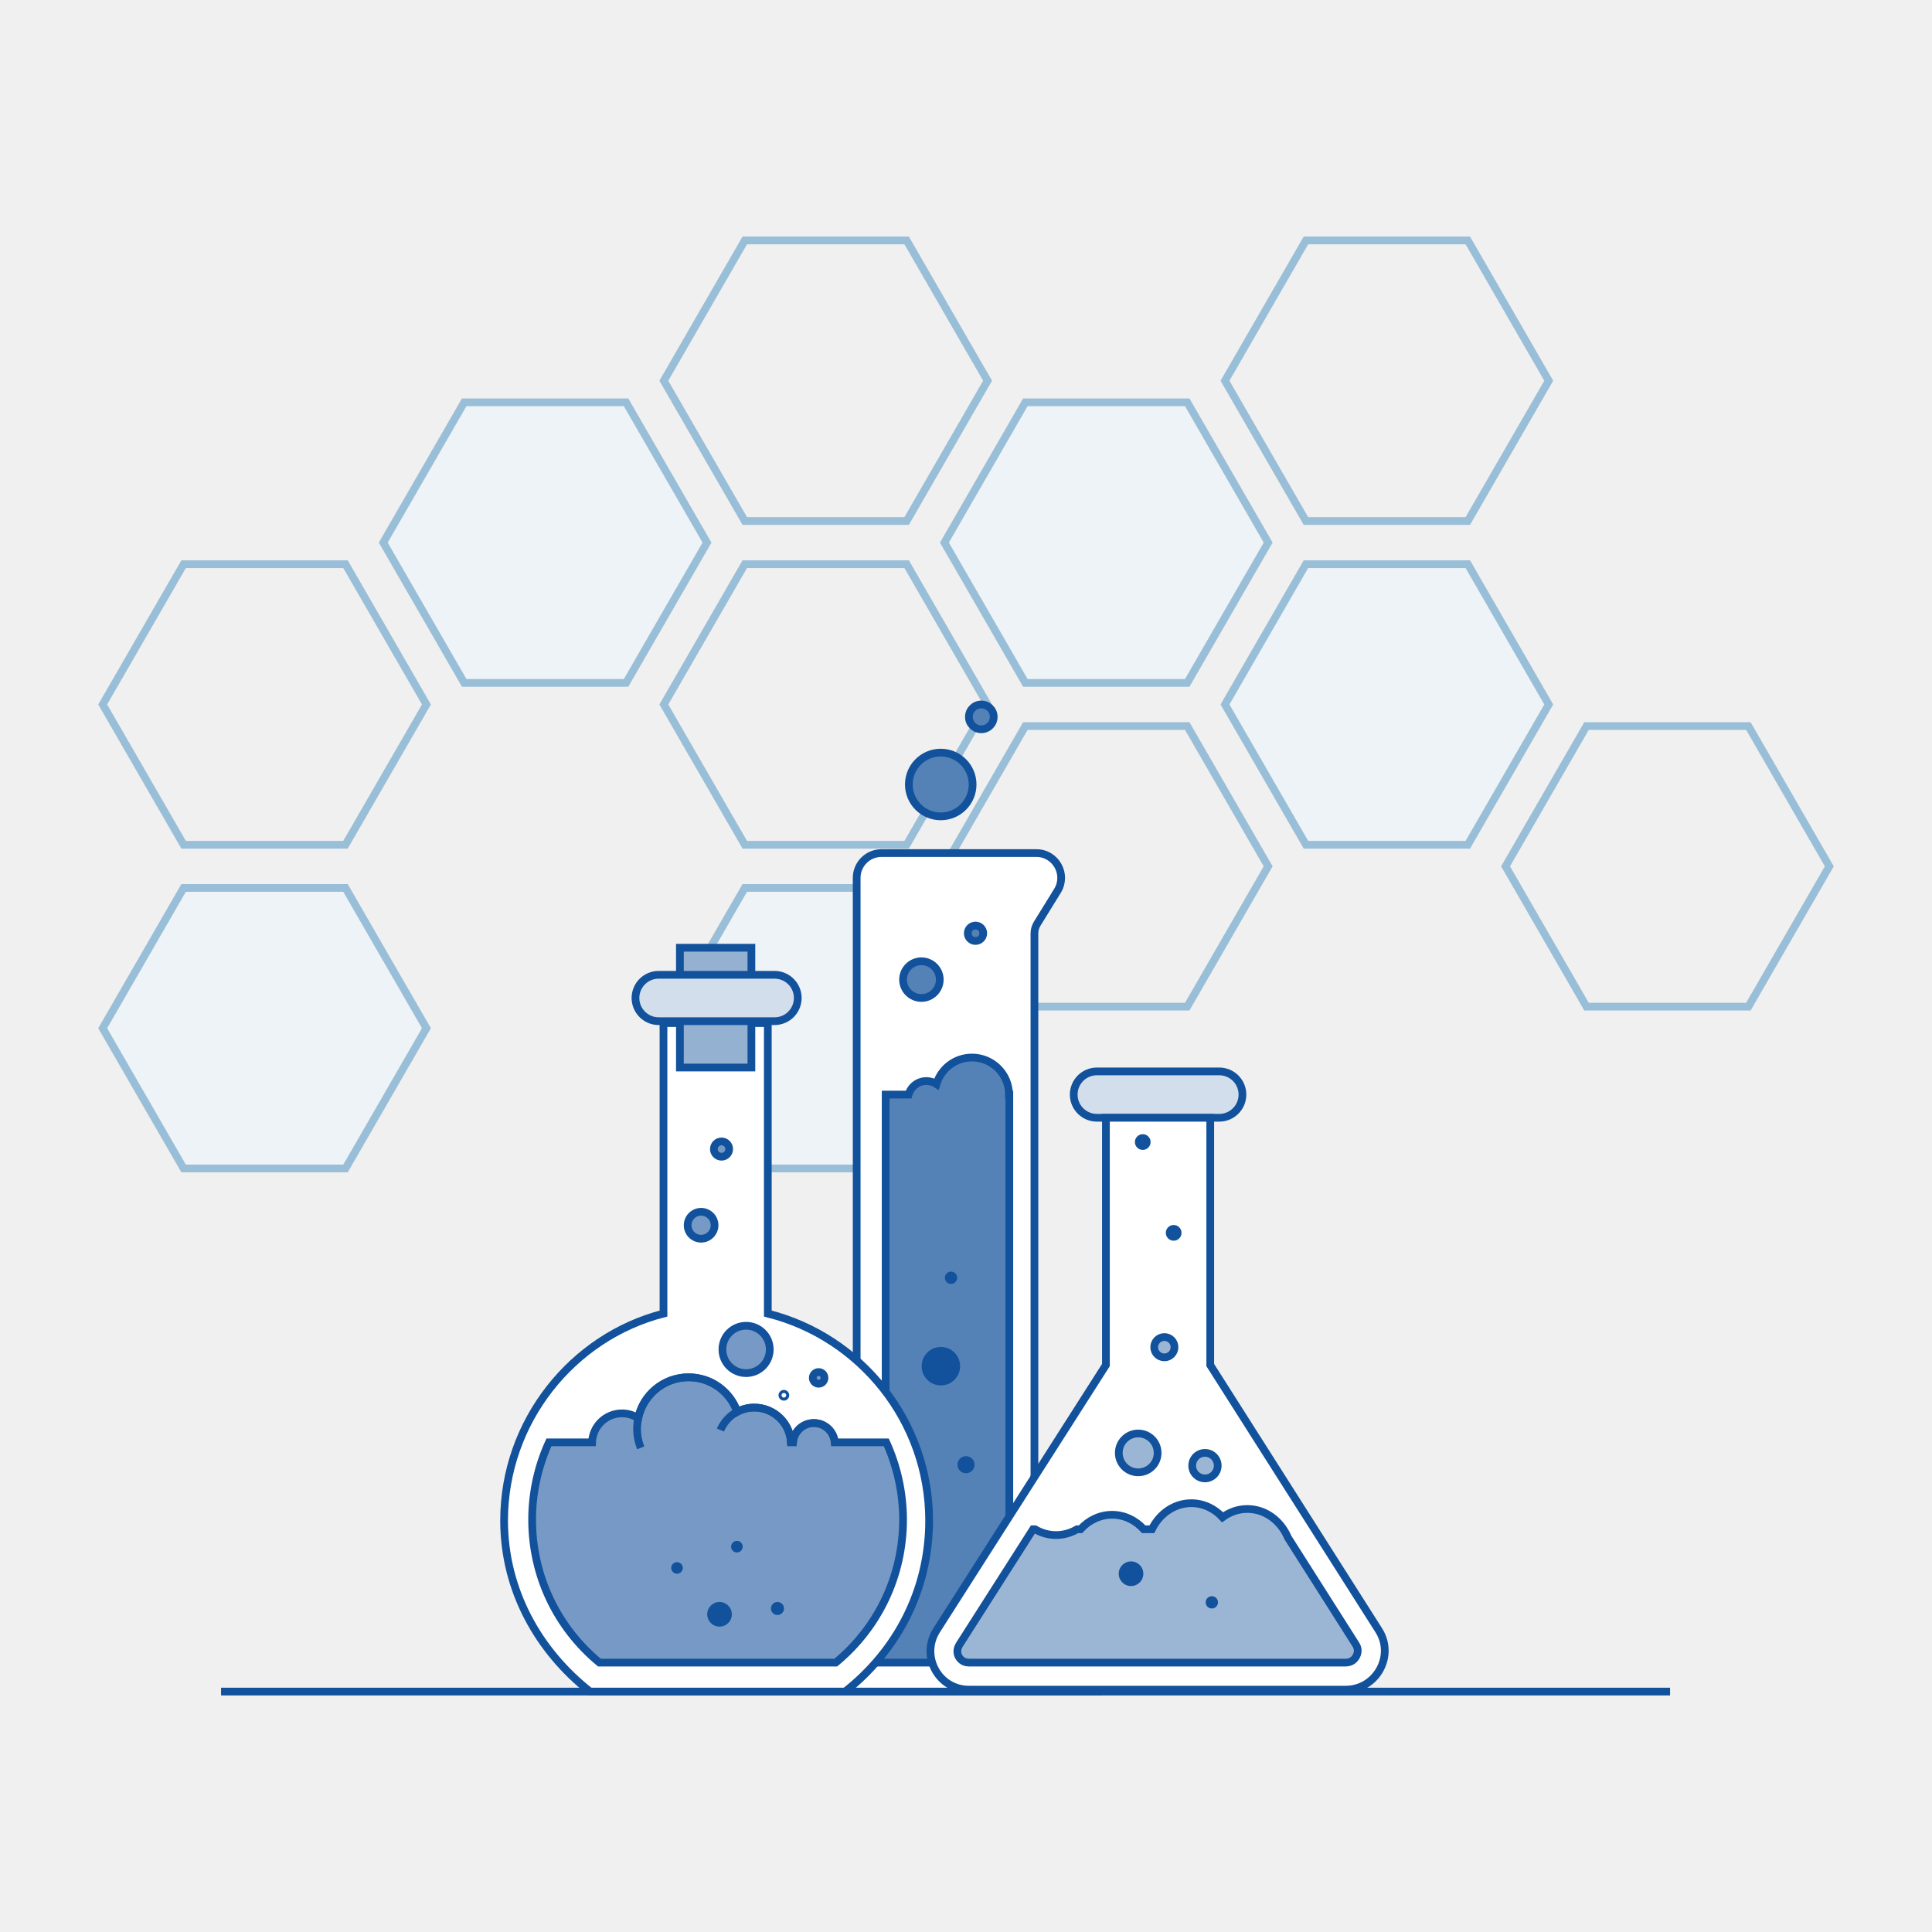
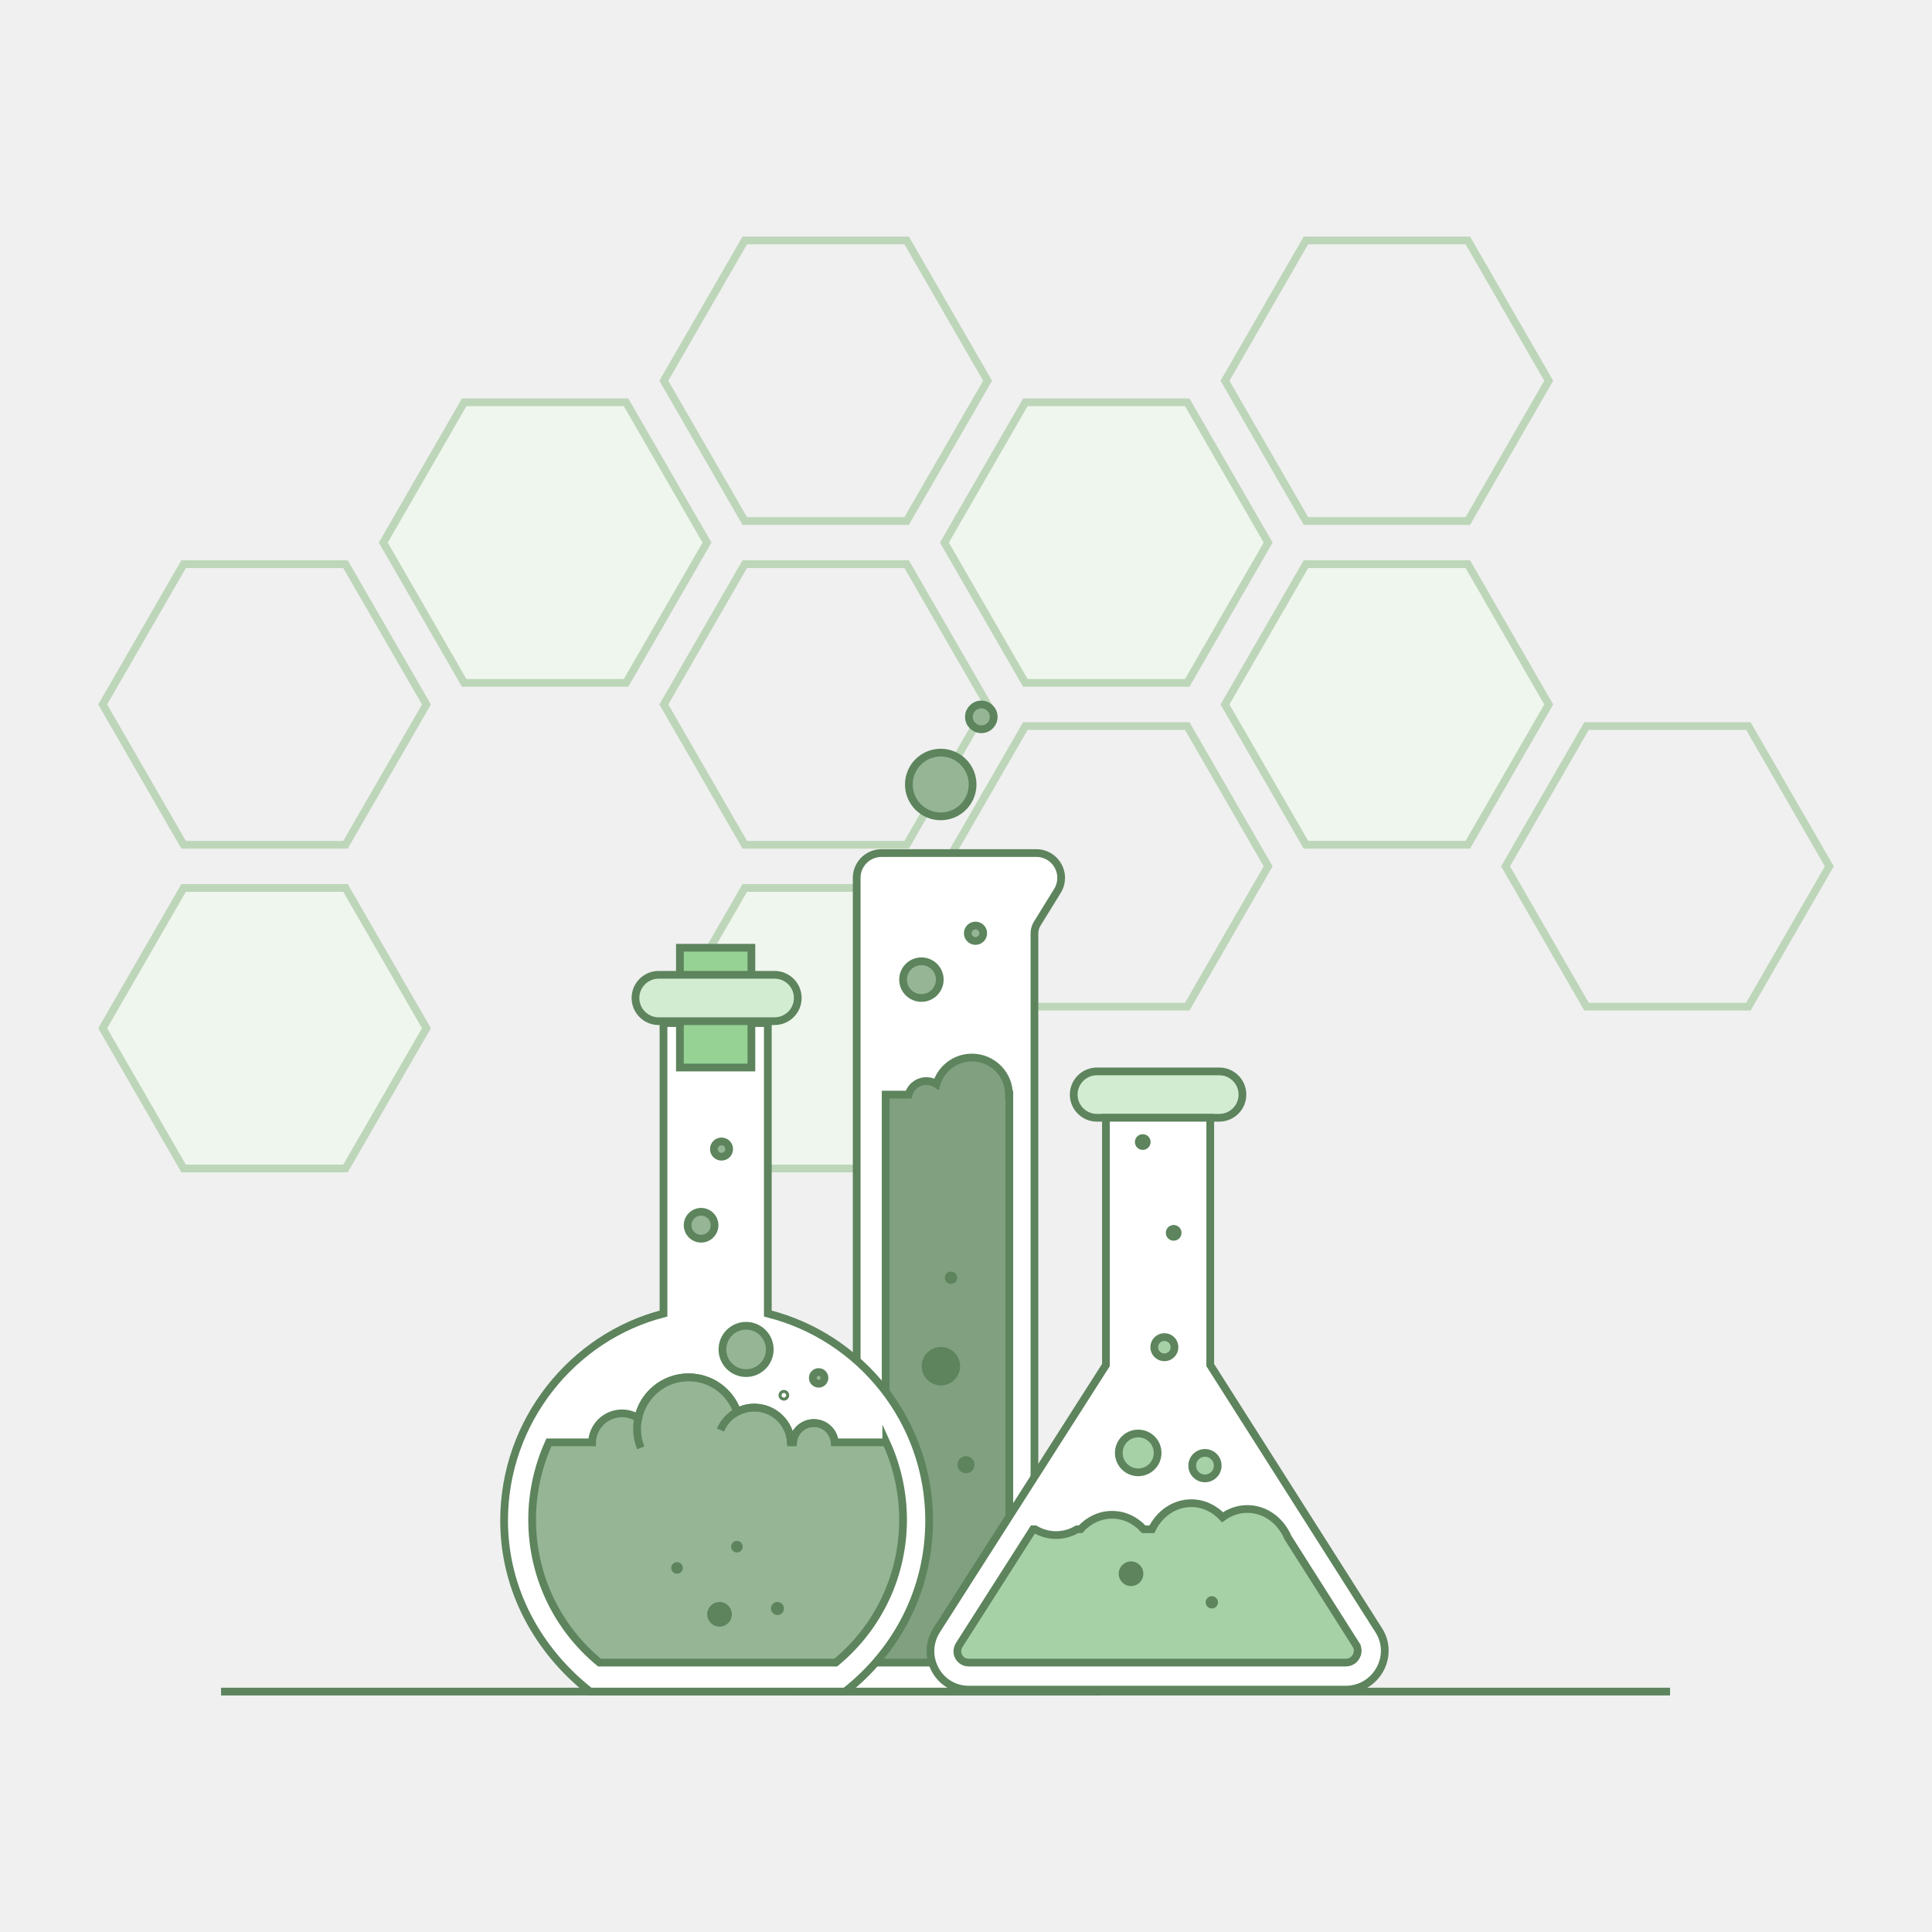
- <svg xmlns="http://www.w3.org/2000/svg" width="330px" height="330px" viewBox="0 0 250 250" version="1.1">
-   <g>
-     <g id="XMLID_51_" opacity="0.4">
-       <g id="XMLID_240_">
-         <g id="XMLID_242_">
-           <g id="XMLID_251_">
-             <polygon id="XMLID_252_" fill="none" stroke="#1774B5" strokeWidth="1.5" strokeMiterlimit="10" points="205.294,130.258          194.82,112.104 205.294,93.951 226.24,93.951 236.713,112.104 226.24,130.258      " />
-           </g>
-         </g>
+ <svg xmlns="http://www.w3.org/2000/svg" id="Layer_1" version="1.1" viewBox="0 0 330 330" width="330px" height="330px">
+   <g opacity=".4">
+     <polygon points="270.988 171.941 257.162 147.977 270.988 124.015 298.637 124.015 312.461 147.977 298.637 171.941 270.988 171.941" fill="none" stroke="#71af66" stroke-miterlimit="5.28" stroke-width="1.32" />
+     <g>
+       <g>
+         <polygon points="223.063 144.291 209.238 120.329 223.063 96.365 250.713 96.365 264.536 120.329 250.713 144.291 223.063 144.291" fill="#edffe9" stroke="#71af66" stroke-miterlimit="5.28" stroke-width="1.32" />
+         <polygon points="223.063 88.992 209.238 65.03 223.063 41.068 250.713 41.068 264.536 65.03 250.713 88.992 223.063 88.992" fill="none" stroke="#71af66" stroke-miterlimit="5.28" stroke-width="1.32" />
      </g>
-       <g id="XMLID_204_">
-         <g id="XMLID_223_">
-           <g id="XMLID_230_">
-             <polygon id="XMLID_231_" fill="#E9F8FF" stroke="#1774B5" strokeWidth="1.5" strokeMiterlimit="10" points="168.987,109.311          158.514,91.158 168.987,73.004 189.934,73.004 200.406,91.158 189.934,109.311      " />
-           </g>
-           <g id="XMLID_228_">
-             <polygon id="XMLID_229_" fill="none" stroke="#1774B5" strokeWidth="1.5" strokeMiterlimit="10" points="168.987,67.418          158.514,49.265 168.987,31.112 189.934,31.112 200.406,49.265 189.934,67.418      " />
-           </g>
-         </g>
-         <g id="XMLID_206_">
-           <g id="XMLID_215_">
-             <polygon id="XMLID_216_" fill="none" stroke="#1774B5" strokeWidth="1.5" strokeMiterlimit="10" points="132.68,130.258          122.207,112.104 132.68,93.951 153.627,93.951 164.1,112.104 153.627,130.258      " />
-           </g>
-           <g id="XMLID_213_">
-             <polygon id="XMLID_214_" fill="#E9F8FF" stroke="#1774B5" strokeWidth="1.5" strokeMiterlimit="10" points="132.68,88.365          122.207,70.211 132.68,52.058 153.627,52.058 164.1,70.211 153.627,88.365      " />
-           </g>
-         </g>
-       </g>
-       <g id="XMLID_168_">
-         <g id="XMLID_187_">
-           <g id="XMLID_196_">
-             <polygon id="XMLID_197_" fill="#E9F8FF" stroke="#1774B5" strokeWidth="1.5" strokeMiterlimit="10" points="96.374,151.203          85.9,133.051 96.374,114.897 117.32,114.897 127.793,133.051 117.32,151.203      " />
-           </g>
-           <g id="XMLID_194_">
-             <polygon id="XMLID_195_" fill="none" stroke="#1774B5" strokeWidth="1.5" strokeMiterlimit="10" points="96.374,109.311          85.9,91.158 96.374,73.004 117.32,73.004 127.793,91.158 117.32,109.311      " />
-           </g>
-           <g id="XMLID_192_">
-             <polygon id="XMLID_193_" fill="none" stroke="#1774B5" strokeWidth="1.5" strokeMiterlimit="10" points="96.374,67.418          85.9,49.265 96.374,31.112 117.32,31.112 127.793,49.265 117.32,67.418      " />
-           </g>
-         </g>
-         <g id="XMLID_170_">
-           <g id="XMLID_177_">
-             <polygon id="XMLID_178_" fill="#E9F8FF" stroke="#1774B5" strokeWidth="1.5" strokeMiterlimit="10" points="60.066,88.365          49.594,70.211 60.066,52.058 81.013,52.058 91.486,70.211 81.013,88.365      " />
-           </g>
-         </g>
-       </g>
-       <g id="XMLID_73_">
-         <g id="XMLID_151_">
-           <g id="XMLID_160_">
-             <polygon id="XMLID_161_" fill="#E9F8FF" stroke="#1774B5" strokeWidth="1.5" strokeMiterlimit="10" points="23.76,151.203          13.287,133.051 23.76,114.897 44.706,114.897 55.18,133.051 44.706,151.203      " />
-           </g>
-           <g id="XMLID_158_">
-             <polygon id="XMLID_159_" fill="none" stroke="#1774B5" strokeWidth="1.5" strokeMiterlimit="10" points="23.76,109.311          13.287,91.158 23.76,73.004 44.706,73.004 55.18,91.158 44.706,109.311      " />
-           </g>
-         </g>
+       <g>
+         <polygon points="175.138 171.941 161.313 147.977 175.138 124.015 202.788 124.015 216.612 147.977 202.788 171.941 175.138 171.941" fill="none" stroke="#71af66" stroke-miterlimit="5.28" stroke-width="1.32" />
+         <polygon points="175.138 116.642 161.313 92.679 175.138 68.717 202.788 68.717 216.612 92.679 202.788 116.642 175.138 116.642" fill="#edffe9" stroke="#71af66" stroke-miterlimit="5.28" stroke-width="1.32" />
      </g>
    </g>
-     <line id="XMLID_23_" fill="none" stroke="#12519B" strokeWidth="1.5" strokeLinecap="round" strokeLinejoin="round" strokeMiterlimit="10" x1="28.605" y1="218.889" x2="216.105" y2="218.889" />
    <g>
-       <path id="XMLID_5_" fill="#FFFFFF" d="M140.196,214.639c-1.605-1.734-3.591-3.217-6.091-4.348v-90.186l2.877-4.986   c1.277-2.214-0.32-4.981-2.877-4.981l0,0h-1.75h-17.929c-1.834,0-3.321,1.487-3.321,3.321v96.832   c-2.5,1.131-4.652,2.613-6.257,4.348h-0.084c-1.192,0-2.159,0.967-2.159,2.158v1.842h39.75v-1.842   C142.355,215.605,141.389,214.639,140.196,214.639z" />
-       <path id="XMLID_33_" fill="none" stroke="#12519B" strokeWidth="1.5" strokeLinecap="round" strokeLinejoin="round" strokeMiterlimit="10" d="   M139.946,214.639c-1.605-1.734-3.591-3.217-6.091-4.348v-89.506c0-0.445,0.123-0.88,0.357-1.259l2.621-4.246   c1.32-2.137-0.217-4.893-2.729-4.893l0,0h-1.75h-18.293c-1.771,0-3.207,1.436-3.207,3.207v96.696   c-2.5,1.131-4.402,2.848-6.007,4.598h-0.084c-1.324,0-2.409,1.084-2.409,2.408v1.592h39.75v-2.092   C142.105,215.605,141.139,214.639,139.946,214.639z" />
-       <path id="XMLID_26_" fill="#5482B7" d="M132.663,213.48l-2.058-0.93v-70.912h-0.042c0-2.646-2.146-4.793-4.792-4.793   c-2.172,0-4.004,1.447-4.591,3.43c-0.375-0.245-0.823-0.387-1.305-0.387c-1.099,0-2.022,0.74-2.305,1.75h-2.966v70.912   l-2.058,0.93c-1.07,0.484-2.062,1.043-2.943,1.658h25.921C134.657,214.502,133.708,213.953,132.663,213.48z" />
-       <path id="XMLID_94_" fill="none" stroke="#12519B" strokeWidth="1.5" strokeLinecap="round" strokeLinejoin="round" strokeMiterlimit="10" d="   M132.663,213.48l-2.058-0.93v-70.912h-0.042c0-2.646-2.146-4.793-4.792-4.793c-2.172,0-4.004,1.447-4.591,3.43   c-0.375-0.245-0.823-0.387-1.305-0.387c-1.099,0-2.022,0.74-2.305,1.75h-2.966v70.912l-2.058,0.93   c-1.07,0.484-2.062,1.043-2.943,1.658h25.921C134.657,214.502,133.708,213.953,132.663,213.48z" />
-       <circle id="XMLID_24_" fill="#5482B7" cx="119.23" cy="126.763" r="2.375" />
-       <circle id="XMLID_50_" fill="none" stroke="#12519B" strokeWidth="1.5" strokeLinecap="round" strokeLinejoin="round" strokeMiterlimit="10" cx="119.23" cy="126.763" r="2.375" />
-       <circle id="XMLID_4_" fill="#5482B7" cx="121.73" cy="101.513" r="4.125" />
-       <circle id="XMLID_3_" fill="none" stroke="#12519B" strokeWidth="1.5" strokeLinecap="round" strokeLinejoin="round" strokeMiterlimit="10" cx="121.73" cy="101.513" r="4.125" />
-       <circle id="XMLID_14_" fill="#5482B7" cx="126.98" cy="92.763" r="1.605" />
-       <circle id="XMLID_8_" fill="none" stroke="#12519B" strokeWidth="1.5" strokeLinecap="round" strokeLinejoin="round" strokeMiterlimit="10" cx="126.98" cy="92.763" r="1.605" />
-       <circle id="XMLID_28_" fill="#5482B7" cx="126.23" cy="120.763" r="1" />
-       <circle id="XMLID_83_" fill="none" stroke="#12519B" strokeWidth="1.5" strokeLinecap="round" strokeLinejoin="round" strokeMiterlimit="10" cx="126.23" cy="120.763" r="1" />
-       <circle id="XMLID_74_" fill="#12519B" cx="123.059" cy="165.342" r="0.797" />
-       <circle id="XMLID_76_" fill="#12519B" cx="121.75" cy="176.783" r="2.488" />
-       <circle id="XMLID_78_" fill="#12519B" cx="125" cy="189.533" r="1.105" />
+       <g>
+         <polygon points="127.214 199.588 113.388 175.627 127.214 151.664 154.862 151.664 168.687 175.627 154.862 199.588 127.214 199.588" fill="#edffe9" stroke="#71af66" stroke-miterlimit="5.28" stroke-width="1.32" />
+         <polygon points="127.214 144.291 113.388 120.329 127.214 96.365 154.862 96.365 168.687 120.329 154.862 144.291 127.214 144.291" fill="none" stroke="#71af66" stroke-miterlimit="5.28" stroke-width="1.32" />
+         <polygon points="127.214 88.992 113.388 65.03 127.214 41.068 154.862 41.068 168.687 65.03 154.862 88.992 127.214 88.992" fill="none" stroke="#71af66" stroke-miterlimit="5.28" stroke-width="1.32" />
+       </g>
+       <polygon points="79.287 116.642 65.464 92.679 79.287 68.717 106.937 68.717 120.762 92.679 106.937 116.642 79.287 116.642" fill="#edffe9" stroke="#71af66" stroke-miterlimit="5.28" stroke-width="1.32" />
    </g>
    <g>
-       <path id="XMLID_13_" fill="#FFFFFF" d="M99.355,169.975v-37.586h-13.5v37.586c-11.75,3.01-20.625,13.93-20.625,26.789   c0,8.996,4.445,16.875,11.124,22.125h33.003c6.679-5.25,10.873-13.129,10.873-22.125   C120.23,183.904,111.355,172.984,99.355,169.975z" />
-       <path id="XMLID_10_" fill="none" stroke="#12519B" strokeWidth="1.5" strokeLinecap="round" strokeLinejoin="round" strokeMiterlimit="10" d="   M99.355,169.975v-37.586h-13.5v37.586c-11.75,3.01-20.625,13.93-20.625,26.789c0,8.996,4.445,16.875,11.124,22.125h33.003   c6.679-5.25,10.873-13.129,10.873-22.125C120.23,183.904,111.355,172.984,99.355,169.975z" />
-       <path id="XMLID_9_" fill="#769AC5" d="M114.68,186.639h-6.668c-0.106-1.398-1.272-2.5-2.698-2.5c-1.425,0-2.591,1.102-2.697,2.5   h-0.273c-0.131-2.506-2.198-4.5-4.737-4.5c-0.798,0-1.548,0.199-2.208,0.547c-0.91-2.6-3.383-4.465-6.292-4.465   c-3.21,0-5.889,2.27-6.523,5.289c-0.605-0.391-1.326-0.621-2.102-0.621c-2.098,0-3.802,1.668-3.869,3.75h-5.58   c-1.425,3.121-2.176,6.564-2.176,10c0,7.205,3.17,13.926,8.71,18.5h30.58c5.54-4.574,8.71-11.295,8.71-18.5   C116.855,193.203,116.104,189.76,114.68,186.639z" />
-       <path id="XMLID_40_" fill="none" stroke="#12519B" strokeWidth="1.5" strokeLinecap="round" strokeLinejoin="round" strokeMiterlimit="10" d="   M114.68,186.639h-6.668c-0.106-1.398-1.272-2.5-2.698-2.5c-1.425,0-2.591,1.102-2.697,2.5h-0.273   c-0.131-2.506-2.198-4.5-4.737-4.5c-0.798,0-1.548,0.199-2.208,0.547c-0.91-2.6-3.383-4.465-6.292-4.465   c-3.21,0-5.889,2.27-6.523,5.289c-0.605-0.391-1.326-0.621-2.102-0.621c-2.098,0-3.802,1.668-3.869,3.75h-5.58   c-1.425,3.121-2.176,6.564-2.176,10c0,7.205,3.17,13.926,8.71,18.5h30.58c5.54-4.574,8.71-11.295,8.71-18.5   C116.855,193.203,116.104,189.76,114.68,186.639z" />
-       <path id="XMLID_91_" fill="none" stroke="#12519B" strokeWidth="1.5" strokeLinecap="round" strokeLinejoin="round" strokeMiterlimit="10" d="   M82.908,187.352c-0.303-0.762-0.47-1.594-0.47-2.463c0-3.682,2.985-6.668,6.667-6.668c2.91,0,5.384,1.865,6.294,4.465" />
-       <path id="XMLID_29_" fill="none" stroke="#12519B" strokeWidth="1.5" strokeLinecap="round" strokeLinejoin="round" strokeMiterlimit="10" d="   M100.671,190.518" />
-       <path id="XMLID_38_" fill="none" stroke="#12519B" strokeWidth="1.5" strokeLinecap="round" strokeLinejoin="round" strokeMiterlimit="10" d="   M93.225,185.049c0.72-1.709,2.41-2.91,4.381-2.91c2.623,0,4.75,2.127,4.75,4.75" />
-       <path id="XMLID_39_" fill="none" stroke="#12519B" strokeWidth="1.5" strokeLinecap="round" strokeLinejoin="round" strokeMiterlimit="10" d="   M102.605,186.846c0-1.494,1.213-2.707,2.708-2.707c1.496,0,2.709,1.213,2.709,2.707" />
-       <rect id="XMLID_41_" x="87.98" y="122.638" fill="#94B1D2" width="9.25" height="15.5" />
-       <rect id="XMLID_34_" x="87.98" y="122.638" fill="none" stroke="#12519B" strokeWidth="1.5" strokeLinecap="round" strokeLinejoin="round" strokeMiterlimit="10" width="9.25" height="15.5" />
-       <path id="XMLID_30_" fill="#D2DEEC" d="M100.23,132.139h-15c-1.656,0-3-1.344-3-3l0,0c0-1.657,1.344-3,3-3h15c1.657,0,3,1.343,3,3   l0,0C103.23,130.795,101.888,132.139,100.23,132.139z" />
-       <path id="XMLID_6_" fill="none" stroke="#12519B" strokeWidth="1.5" strokeLinecap="round" strokeLinejoin="round" strokeMiterlimit="10" d="   M100.23,132.139h-15c-1.656,0-3-1.344-3-3l0,0c0-1.657,1.344-3,3-3h15c1.657,0,3,1.343,3,3l0,0   C103.23,130.795,101.888,132.139,100.23,132.139z" />
-       <circle id="XMLID_47_" fill="#769AC5" cx="96.543" cy="174.617" r="3.063" />
-       <circle id="XMLID_46_" fill="#769AC5" cx="93.365" cy="148.689" r="1.385" />
-       <circle id="XMLID_43_" fill="#769AC5" cx="90.723" cy="158.546" r="1.741" />
-       <circle id="XMLID_42_" fill="none" stroke="#12519B" strokeWidth="1.5" strokeLinecap="round" strokeLinejoin="round" strokeMiterlimit="10" cx="96.543" cy="174.617" r="3.063" />
-       <circle id="XMLID_44_" fill="none" stroke="#12519B" strokeWidth="1.5" strokeLinecap="round" strokeLinejoin="round" strokeMiterlimit="10" cx="93.365" cy="148.689" r="0.99" />
-       <circle id="XMLID_45_" fill="none" stroke="#12519B" strokeWidth="1.5" strokeLinecap="round" strokeLinejoin="round" strokeMiterlimit="10" cx="90.723" cy="158.546" r="1.741" />
-       <circle id="XMLID_54_" fill="#769AC5" cx="105.932" cy="178.298" r="0.757" />
-       <circle id="XMLID_48_" fill="none" stroke="#12519B" strokeWidth="1.5" strokeLinecap="round" strokeLinejoin="round" strokeMiterlimit="10" cx="105.932" cy="178.298" r="0.757" />
-       <circle id="XMLID_59_" fill="none" stroke="#12519B" strokeWidth="1.5" strokeLinecap="round" strokeLinejoin="round" strokeMiterlimit="10" cx="101.432" cy="180.548" r="0.198" />
-       <circle id="XMLID_27_" fill="#12519B" cx="87.605" cy="202.889" r="0.75" />
-       <circle id="XMLID_35_" fill="#12519B" cx="93.105" cy="208.889" r="1.594" />
-       <circle id="XMLID_71_" fill="#12519B" cx="95.355" cy="200.139" r="0.75" />
-       <circle id="XMLID_56_" fill="#12519B" cx="100.605" cy="208.139" r="0.844" />
-     </g>
-     <g>
-       <path id="XMLID_31_" fill="#D2DEEC" d="M157.772,144.639h-15.833c-1.657,0-3-1.344-3-3l0,0c0-1.657,1.343-3,3-3h15.833   c1.657,0,3,1.343,3,3l0,0C160.772,143.295,159.43,144.639,157.772,144.639z" />
-       <path id="XMLID_11_" fill="none" stroke="#12519B" strokeWidth="1.5" strokeLinecap="round" strokeLinejoin="round" strokeMiterlimit="10" d="   M157.772,144.639h-15.833c-1.657,0-3-1.344-3-3l0,0c0-1.657,1.343-3,3-3h15.833c1.657,0,3,1.343,3,3l0,0   C160.772,143.295,159.43,144.639,157.772,144.639z" />
-       <path id="XMLID_12_" fill="#FFFFFF" d="M156.605,176.639v-32h-13.5v32l-21.907,34.314c-2.119,3.328,0.219,7.686,4.165,7.686   h48.775c3.945,0,6.389-4.357,4.27-7.686L156.605,176.639z" />
-       <path id="XMLID_22_" fill="none" stroke="#12519B" strokeWidth="1.5" strokeLinecap="round" strokeLinejoin="round" strokeMiterlimit="10" d="   M156.605,176.639v-32h-13.5v32l-21.907,34.314c-2.119,3.328,0.219,7.686,4.165,7.686h48.775c3.945,0,6.389-4.357,4.27-7.686   L156.605,176.639z" />
-       <path id="XMLID_25_" fill="#9BB6D5" d="M175.455,212.82l-8.797-13.854c-0.926-2.188-2.93-3.703-5.252-3.703   c-1.186,0-2.288,0.395-3.207,1.072c-1.045-1.127-2.471-1.822-4.043-1.822c-2.205,0-4.122,1.365-5.104,3.375h-1.055   c-1.049-1.16-2.495-1.875-4.092-1.875c-1.598,0-3.043,0.715-4.092,1.875h-0.441c-0.811,0.477-1.734,0.75-2.717,0.75   s-1.907-0.273-2.718-0.75h-0.261l-9.527,14.934c-0.471,0.738-0.197,1.359-0.102,1.531c0.16,0.293,0.545,0.785,1.314,0.785h48.775   c0.824,0,1.213-0.545,1.341-0.779C175.682,213.992,175.841,213.428,175.455,212.82z" />
-       <path id="XMLID_36_" fill="none" stroke="#12519B" strokeWidth="1.5" strokeLinecap="round" strokeLinejoin="round" strokeMiterlimit="10" d="   M175.455,212.82l-8.797-13.854c-0.926-2.188-2.93-3.703-5.252-3.703c-1.186,0-2.288,0.395-3.207,1.072   c-1.045-1.127-2.471-1.822-4.043-1.822c-2.205,0-4.122,1.365-5.104,3.375h-1.055c-1.049-1.16-2.495-1.875-4.092-1.875   c-1.598,0-3.043,0.715-4.092,1.875h-0.441c-0.811,0.477-1.734,0.75-2.717,0.75s-1.907-0.273-2.718-0.75h-0.261l-9.527,14.934   c-0.471,0.738-0.197,1.359-0.102,1.531c0.16,0.293,0.545,0.785,1.314,0.785h48.775c0.824,0,1.213-0.545,1.341-0.779   C175.682,213.992,175.841,213.428,175.455,212.82z" />
-       <circle id="XMLID_62_" fill="#9BB6D5" cx="147.284" cy="188.005" r="2.513" />
-       <circle id="XMLID_61_" fill="none" stroke="#12519B" strokeWidth="1.5" strokeLinecap="round" strokeLinejoin="round" strokeMiterlimit="10" cx="147.284" cy="188.005" r="2.513" />
-       <circle id="XMLID_64_" fill="#9BB6D5" cx="155.922" cy="189.654" r="1.65" />
-       <circle id="XMLID_63_" fill="none" stroke="#12519B" strokeWidth="1.5" strokeLinecap="round" strokeLinejoin="round" strokeMiterlimit="10" cx="155.922" cy="189.654" r="1.65" />
-       <circle id="XMLID_88_" fill="#9BB6D5" cx="150.668" cy="174.326" r="1.313" />
-       <circle id="XMLID_65_" fill="none" stroke="#12519B" strokeWidth="1.5" strokeLinecap="round" strokeLinejoin="round" strokeMiterlimit="10" cx="150.668" cy="174.326" r="1.313" />
-       <circle id="XMLID_89_" fill="#12519B" cx="146.355" cy="203.639" r="1.594" />
-       <circle id="XMLID_90_" fill="#12519B" cx="156.809" cy="207.342" r="0.797" />
-       <circle id="XMLID_37_" fill="none" stroke="#12519B" strokeWidth="1.5" strokeLinecap="round" strokeLinejoin="round" strokeMiterlimit="10" cx="151.872" cy="159.53" r="0.517" />
-       <circle id="XMLID_2_" fill="none" stroke="#12519B" strokeWidth="1.5" strokeLinecap="round" strokeLinejoin="round" strokeMiterlimit="10" cx="147.872" cy="147.78" r="0.517" />
+       <polygon points="31.363 199.588 17.539 175.627 31.363 151.664 59.012 151.664 72.838 175.627 59.012 199.588 31.363 199.588" fill="#edffe9" stroke="#71af66" stroke-miterlimit="5.28" stroke-width="1.32" />
+       <polygon points="31.363 144.291 17.539 120.329 31.363 96.365 59.012 96.365 72.838 120.329 59.012 144.291 31.363 144.291" fill="none" stroke="#71af66" stroke-miterlimit="5.28" stroke-width="1.32" />
    </g>
  </g>
+   <line x1="37.759" y1="288.934" x2="285.259" y2="288.934" fill="none" stroke="#5d845d" stroke-miterlimit="5.28" stroke-width="1.32" />
+   <g>
+     <path d="M185.059,283.324c-2.119-2.289-4.74-4.246-8.04-5.739v-119.046l3.798-6.582c1.686-2.922-.422-6.575-3.798-6.575h-25.976c-2.421,0-4.384,1.963-4.384,4.384v127.818c-3.3,1.493-6.141,3.449-8.259,5.739h-.111c-1.573,0-2.85,1.276-2.85,2.849v2.431h52.47v-2.431c0-1.573-1.275-2.849-2.85-2.849Z" fill="#fff" />
+     <path d="M184.729,283.324c-2.119-2.289-4.74-4.246-8.04-5.739v-118.148c0-.587.162-1.162.471-1.662l3.46-5.605c1.742-2.821-.286-6.459-3.602-6.459h-26.457c-2.338,0-4.233,1.896-4.233,4.233v127.639c-3.3,1.493-5.811,3.759-7.929,6.069h-.111c-1.748,0-3.18,1.431-3.18,3.179v2.101h52.47v-2.761c.001-1.572-1.274-2.847-2.849-2.847Z" fill="none" stroke="#5d845d" stroke-miterlimit="5.28" stroke-width="1.32" />
+     <path d="M175.115,281.794l-2.717-1.228v-93.604h-.055c0-3.493-2.833-6.327-6.325-6.327-2.867,0-5.285,1.91-6.06,4.528-.495-.323-1.086-.511-1.723-.511-1.451,0-2.669.977-3.043,2.31h-3.915v93.604l-2.717,1.228c-1.412.639-2.722,1.377-3.885,2.189h34.216c-1.144-.84-2.397-1.564-3.777-2.189Z" fill="#80a080" />
+     <path d="M175.115,281.794l-2.717-1.228v-93.604h-.055c0-3.493-2.833-6.327-6.325-6.327-2.867,0-5.285,1.91-6.06,4.528-.495-.323-1.086-.511-1.723-.511-1.451,0-2.669.977-3.043,2.31h-3.915v93.604l-2.717,1.228c-1.412.639-2.722,1.377-3.885,2.189h34.216c-1.144-.84-2.397-1.564-3.777-2.189Z" fill="none" stroke="#5d845d" stroke-miterlimit="5.28" stroke-width="1.32" />
+     <circle cx="157.384" cy="167.327" r="3.135" fill="#95b595" />
+     <circle cx="157.384" cy="167.327" r="3.135" fill="none" stroke="#5d845d" stroke-miterlimit="5.28" stroke-width="1.32" />
+     <circle cx="160.684" cy="133.997" r="5.445" fill="#95b595" />
+     <circle cx="160.684" cy="133.997" r="5.445" fill="none" stroke="#5d845d" stroke-miterlimit="5.28" stroke-width="1.32" />
+     <circle cx="167.614" cy="122.447" r="2.119" fill="#95b595" />
+     <circle cx="167.614" cy="122.447" r="2.119" fill="none" stroke="#5d845d" stroke-miterlimit="5.28" stroke-width="1.32" />
+     <circle cx="166.624" cy="159.407" r="1.32" fill="#95b595" />
+     <circle cx="166.624" cy="159.407" r="1.32" fill="none" stroke="#5d845d" stroke-miterlimit="5.28" stroke-width="1.32" />
+     <circle cx="162.438" cy="218.251" r="1.052" fill="#5d845d" />
+     <circle cx="160.71" cy="233.354" r="3.284" fill="#5d845d" />
+     <circle cx="165" cy="250.184" r="1.459" fill="#5d845d" />
+   </g>
+   <g>
+     <path d="M131.149,224.367v-49.614h-17.82v49.614c-15.51,3.973-27.225,18.388-27.225,35.361,0,11.875,5.867,22.275,14.684,29.205h43.564c8.816-6.93,14.352-17.33,14.352-29.205,0-16.975-11.715-31.39-27.555-35.361Z" fill="#fff" />
+     <path d="M131.149,224.367v-49.614h-17.82v49.614c-15.51,3.973-27.225,18.388-27.225,35.361,0,11.875,5.867,22.275,14.684,29.205h43.564c8.816-6.93,14.352-17.33,14.352-29.205,0-16.975-11.715-31.39-27.555-35.361Z" fill="none" stroke="#5d845d" stroke-miterlimit="5.28" stroke-width="1.32" />
+     <path d="M151.378,246.363h-8.802c-.14-1.845-1.679-3.3-3.561-3.3s-3.42,1.455-3.56,3.3h-.36c-.173-3.308-2.901-5.94-6.253-5.94-1.053,0-2.043.263-2.915.722-1.201-3.432-4.466-5.894-8.305-5.894-4.237,0-7.773,2.996-8.61,6.981-.799-.516-1.75-.82-2.775-.82-2.769,0-5.019,2.202-5.107,4.95h-7.366c-1.881,4.12-2.872,8.664-2.872,13.2,0,9.511,4.184,18.382,11.497,24.42h40.366c7.313-6.038,11.497-14.909,11.497-24.42-.003-4.536-.994-9.08-2.874-13.2Z" fill="#95b595" />
+     <path d="M151.378,246.363h-8.802c-.14-1.845-1.679-3.3-3.561-3.3s-3.42,1.455-3.56,3.3h-.36c-.173-3.308-2.901-5.94-6.253-5.94-1.053,0-2.043.263-2.915.722-1.201-3.432-4.466-5.894-8.305-5.894-4.237,0-7.773,2.996-8.61,6.981-.799-.516-1.75-.82-2.775-.82-2.769,0-5.019,2.202-5.107,4.95h-7.366c-1.881,4.12-2.872,8.664-2.872,13.2,0,9.511,4.184,18.382,11.497,24.42h40.366c7.313-6.038,11.497-14.909,11.497-24.42-.003-4.536-.994-9.08-2.874-13.2Z" fill="none" stroke="#5d845d" stroke-miterlimit="5.28" stroke-width="1.32" />
+     <path d="M109.439,247.305c-.4-1.006-.62-2.104-.62-3.251,0-4.86,3.94-8.802,8.8-8.802,3.841,0,7.107,2.462,8.308,5.894" fill="none" stroke="#5d845d" stroke-miterlimit="5.28" stroke-width="1.32" />
+     <path d="M132.886,251.484" fill="none" stroke="#5d845d" stroke-miterlimit="5.28" stroke-width="1.32" />
+     <path d="M123.057,244.265c.95-2.256,3.181-3.841,5.783-3.841,3.462,0,6.27,2.808,6.27,6.27" fill="none" stroke="#5d845d" stroke-miterlimit="5.28" stroke-width="1.32" />
+     <path d="M135.439,246.637c0-1.972,1.601-3.573,3.575-3.573s3.576,1.601,3.576,3.573" fill="none" stroke="#5d845d" stroke-miterlimit="5.28" stroke-width="1.32" />
+     <rect x="116.134" y="161.882" width="12.21" height="20.46" fill="#95d294" />
+     <rect x="116.134" y="161.882" width="12.21" height="20.46" fill="none" stroke="#5d845d" stroke-miterlimit="5.28" stroke-width="1.32" />
+     <path d="M132.304,174.423h-19.8c-2.186,0-3.96-1.774-3.96-3.96h0c0-2.187,1.774-3.96,3.96-3.96h19.8c2.187,0,3.96,1.773,3.96,3.96h0c0,2.186-1.771,3.96-3.96,3.96Z" fill="#d2ecd2" />
+     <path d="M132.304,174.423h-19.8c-2.186,0-3.96-1.774-3.96-3.96h0c0-2.187,1.774-3.96,3.96-3.96h19.8c2.187,0,3.96,1.773,3.96,3.96h0c0,2.186-1.771,3.96-3.96,3.96Z" fill="none" stroke="#5d845d" stroke-miterlimit="5.28" stroke-width="1.32" />
+     <circle cx="127.437" cy="230.494" r="4.043" fill="#95b595" />
+     <circle cx="123.242" cy="196.269" r="1.828" fill="#95b595" />
+     <circle cx="119.754" cy="209.281" r="2.298" fill="#95b595" />
+     <circle cx="127.437" cy="230.494" r="4.043" fill="none" stroke="#5d845d" stroke-miterlimit="5.28" stroke-width="1.32" />
+     <circle cx="123.242" cy="196.269" r="1.307" fill="none" stroke="#5d845d" stroke-miterlimit="5.28" stroke-width="1.32" />
+     <circle cx="119.754" cy="209.281" r="2.298" fill="none" stroke="#5d845d" stroke-miterlimit="5.28" stroke-width="1.32" />
+     <circle cx="139.83" cy="235.353" r=".999" fill="#95b595" />
+     <circle cx="139.83" cy="235.353" r=".999" fill="none" stroke="#5d845d" stroke-miterlimit="5.28" stroke-width="1.32" />
+     <circle cx="133.89" cy="238.323" r=".261" fill="none" stroke="#5d845d" stroke-miterlimit="5.28" stroke-width="1.32" />
+     <circle cx="115.639" cy="267.814" r=".99" fill="#5d845d" />
+     <circle cx="122.899" cy="275.734" r="2.104" fill="#5d845d" />
+     <circle cx="125.869" cy="264.184" r=".99" fill="#5d845d" />
+     <circle cx="132.799" cy="274.744" r="1.114" fill="#5d845d" />
+   </g>
+   <g>
+     <path d="M208.259,190.923h-20.9c-2.187,0-3.96-1.774-3.96-3.96h0c0-2.187,1.773-3.96,3.96-3.96h20.9c2.187,0,3.96,1.773,3.96,3.96h0c0,2.186-1.771,3.96-3.96,3.96Z" fill="#d2ecd2" />
+     <path d="M208.259,190.923h-20.9c-2.187,0-3.96-1.774-3.96-3.96h0c0-2.187,1.773-3.96,3.96-3.96h20.9c2.187,0,3.96,1.773,3.96,3.96h0c0,2.186-1.771,3.96-3.96,3.96Z" fill="none" stroke="#5d845d" stroke-miterlimit="5.28" stroke-width="1.32" />
+     <path d="M206.719,233.163v-42.24h-17.82v42.24l-28.917,45.294c-2.797,4.393.289,10.146,5.498,10.146h64.383c5.207,0,8.433-5.751,5.636-10.146l-28.78-45.294Z" fill="#fff" />
+     <path d="M206.719,233.163v-42.24h-17.82v42.24l-28.917,45.294c-2.797,4.393.289,10.146,5.498,10.146h64.383c5.207,0,8.433-5.751,5.636-10.146l-28.78-45.294Z" fill="none" stroke="#5d845d" stroke-miterlimit="5.28" stroke-width="1.32" />
+     <path d="M231.601,280.922l-11.612-18.287c-1.222-2.888-3.868-4.888-6.933-4.888-1.566,0-3.02.521-4.233,1.415-1.379-1.488-3.262-2.405-5.337-2.405-2.911,0-5.441,1.802-6.737,4.455h-1.393c-1.385-1.531-3.293-2.475-5.401-2.475s-4.017.944-5.401,2.475h-.582c-1.071.63-2.289.99-3.586.99s-2.517-.36-3.588-.99h-.345l-12.576,19.713c-.622.974-.26,1.794-.135,2.021.211.387.719,1.036,1.734,1.036h64.383c1.088,0,1.601-.719,1.77-1.028.271-.484.48-1.229-.029-2.031Z" fill="#a6d1a6" />
+     <path d="M231.601,280.922l-11.612-18.287c-1.222-2.888-3.868-4.888-6.933-4.888-1.566,0-3.02.521-4.233,1.415-1.379-1.488-3.262-2.405-5.337-2.405-2.911,0-5.441,1.802-6.737,4.455h-1.393c-1.385-1.531-3.293-2.475-5.401-2.475s-4.017.944-5.401,2.475h-.582c-1.071.63-2.289.99-3.586.99s-2.517-.36-3.588-.99h-.345l-12.576,19.713c-.622.974-.26,1.794-.135,2.021.211.387.719,1.036,1.734,1.036h64.383c1.088,0,1.601-.719,1.77-1.028.271-.484.48-1.229-.029-2.031Z" fill="none" stroke="#5d845d" stroke-miterlimit="5.28" stroke-width="1.32" />
+     <circle cx="194.415" cy="248.167" r="3.317" fill="#a6d1a6" />
+     <circle cx="194.415" cy="248.167" r="3.317" fill="none" stroke="#5d845d" stroke-miterlimit="5.28" stroke-width="1.32" />
+     <circle cx="205.817" cy="250.343" r="2.178" fill="#a6d1a6" />
+     <circle cx="205.817" cy="250.343" r="2.178" fill="none" stroke="#5d845d" stroke-miterlimit="5.28" stroke-width="1.32" />
+     <circle cx="198.882" cy="230.11" r="1.733" fill="#a6d1a6" />
+     <circle cx="198.882" cy="230.11" r="1.733" fill="none" stroke="#5d845d" stroke-miterlimit="5.28" stroke-width="1.32" />
+     <circle cx="193.189" cy="268.804" r="2.104" fill="#5d845d" />
+     <circle cx="206.988" cy="273.691" r="1.052" fill="#5d845d" />
+     <circle cx="200.471" cy="210.58" r=".682" fill="none" stroke="#5d845d" stroke-miterlimit="5.28" stroke-width="1.32" />
+     <circle cx="195.191" cy="195.07" r=".682" fill="none" stroke="#5d845d" stroke-miterlimit="5.28" stroke-width="1.32" />
+   </g>
</svg>
